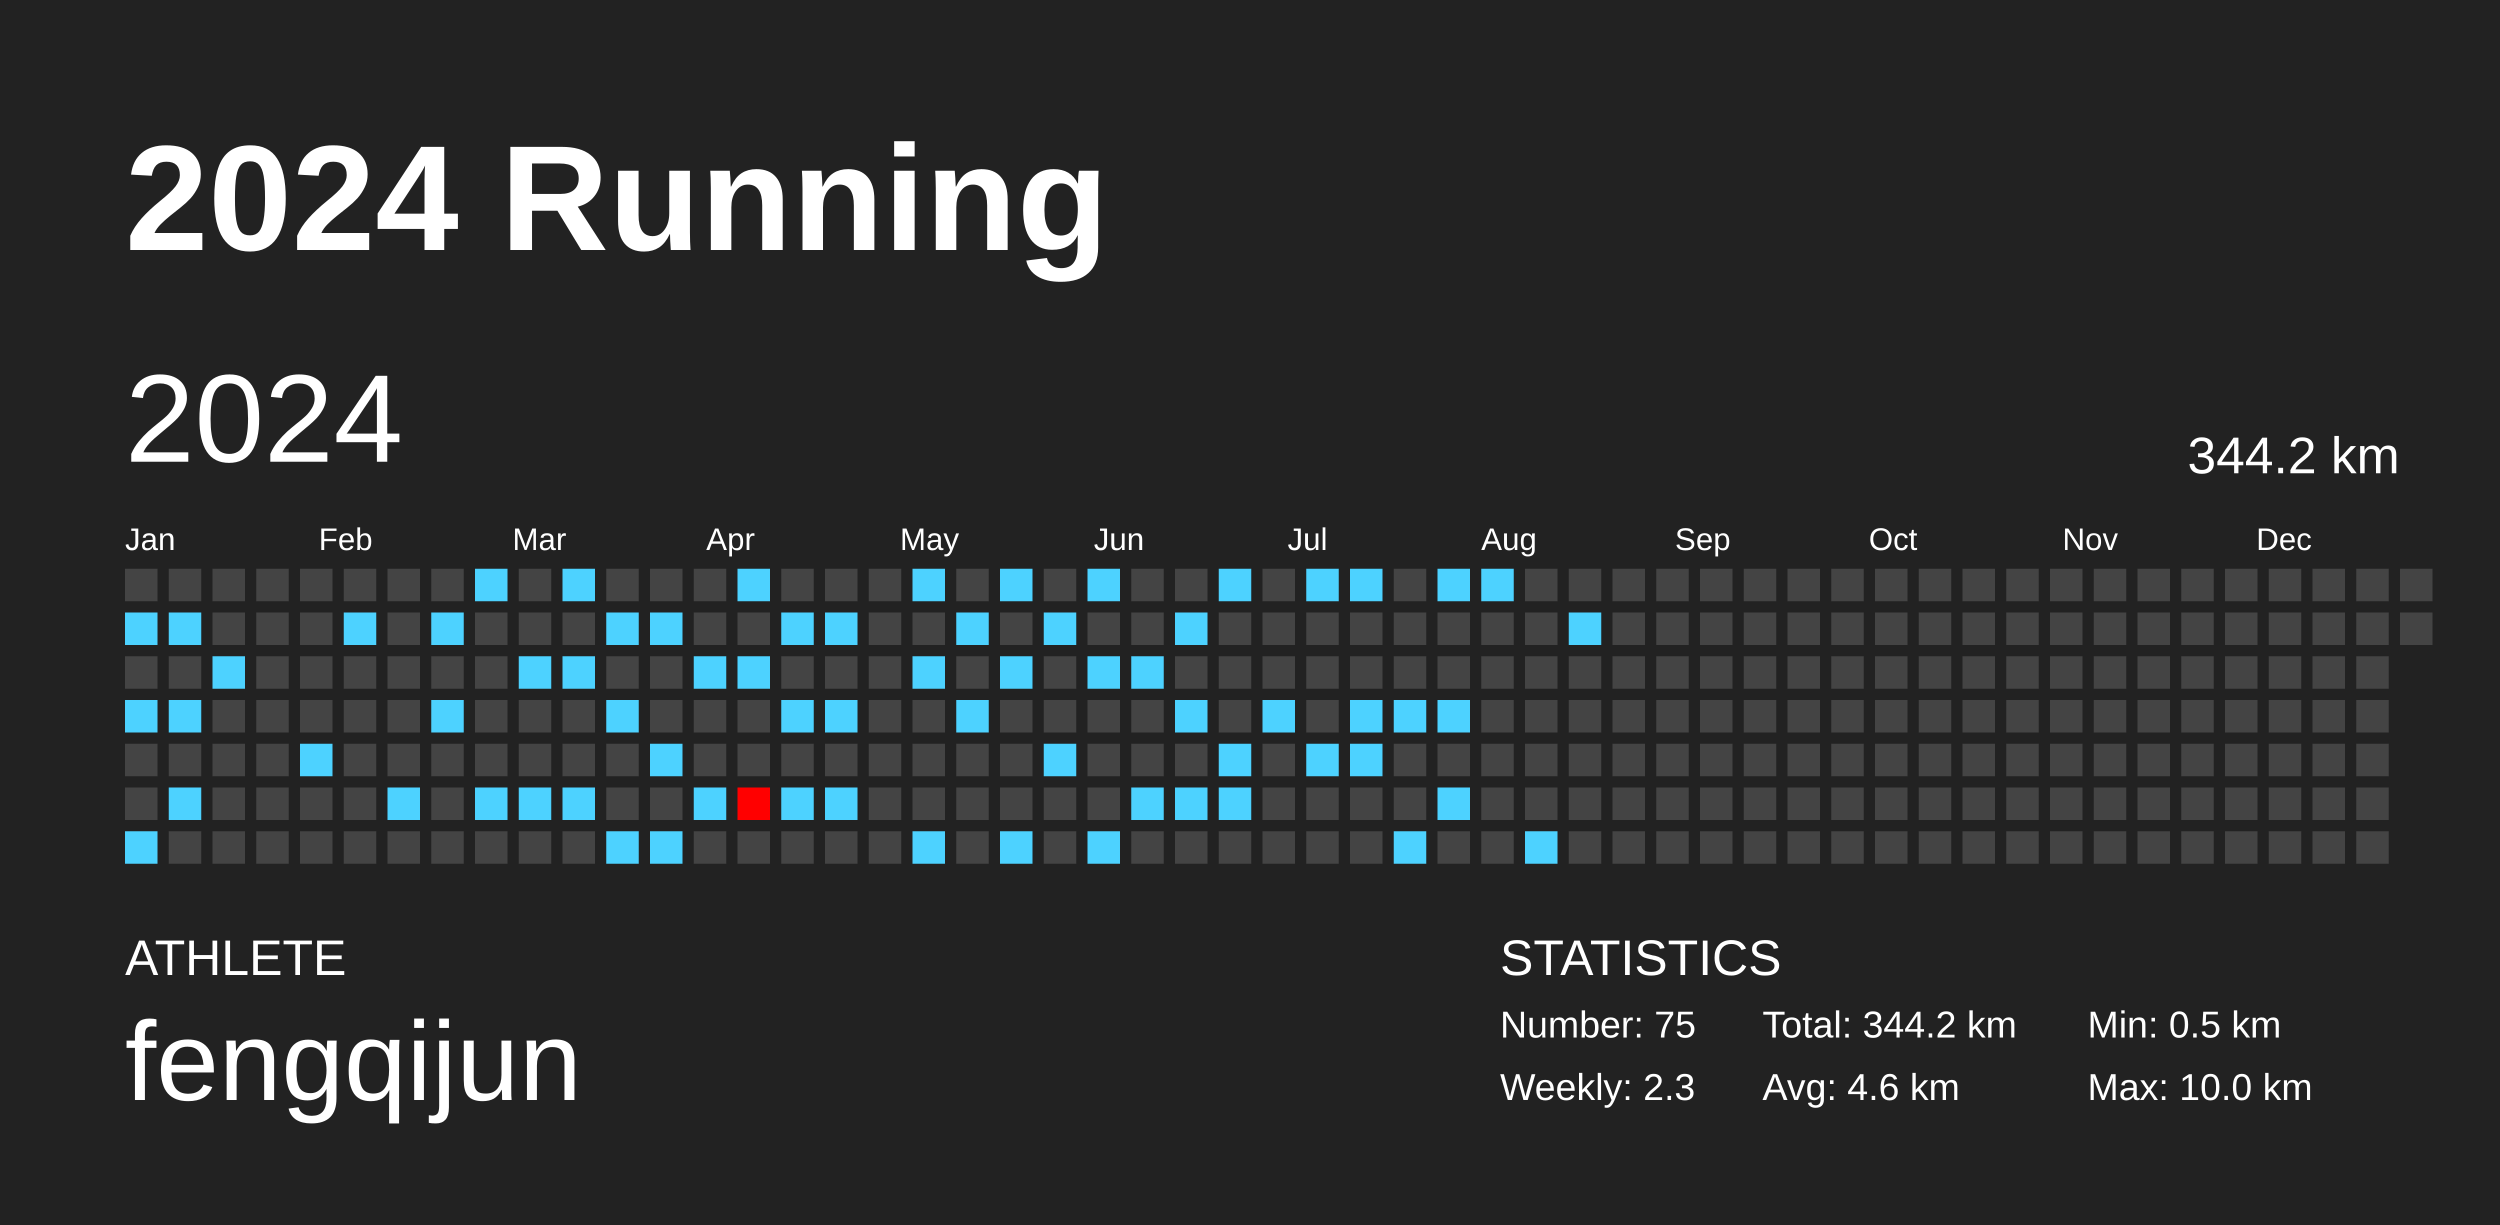
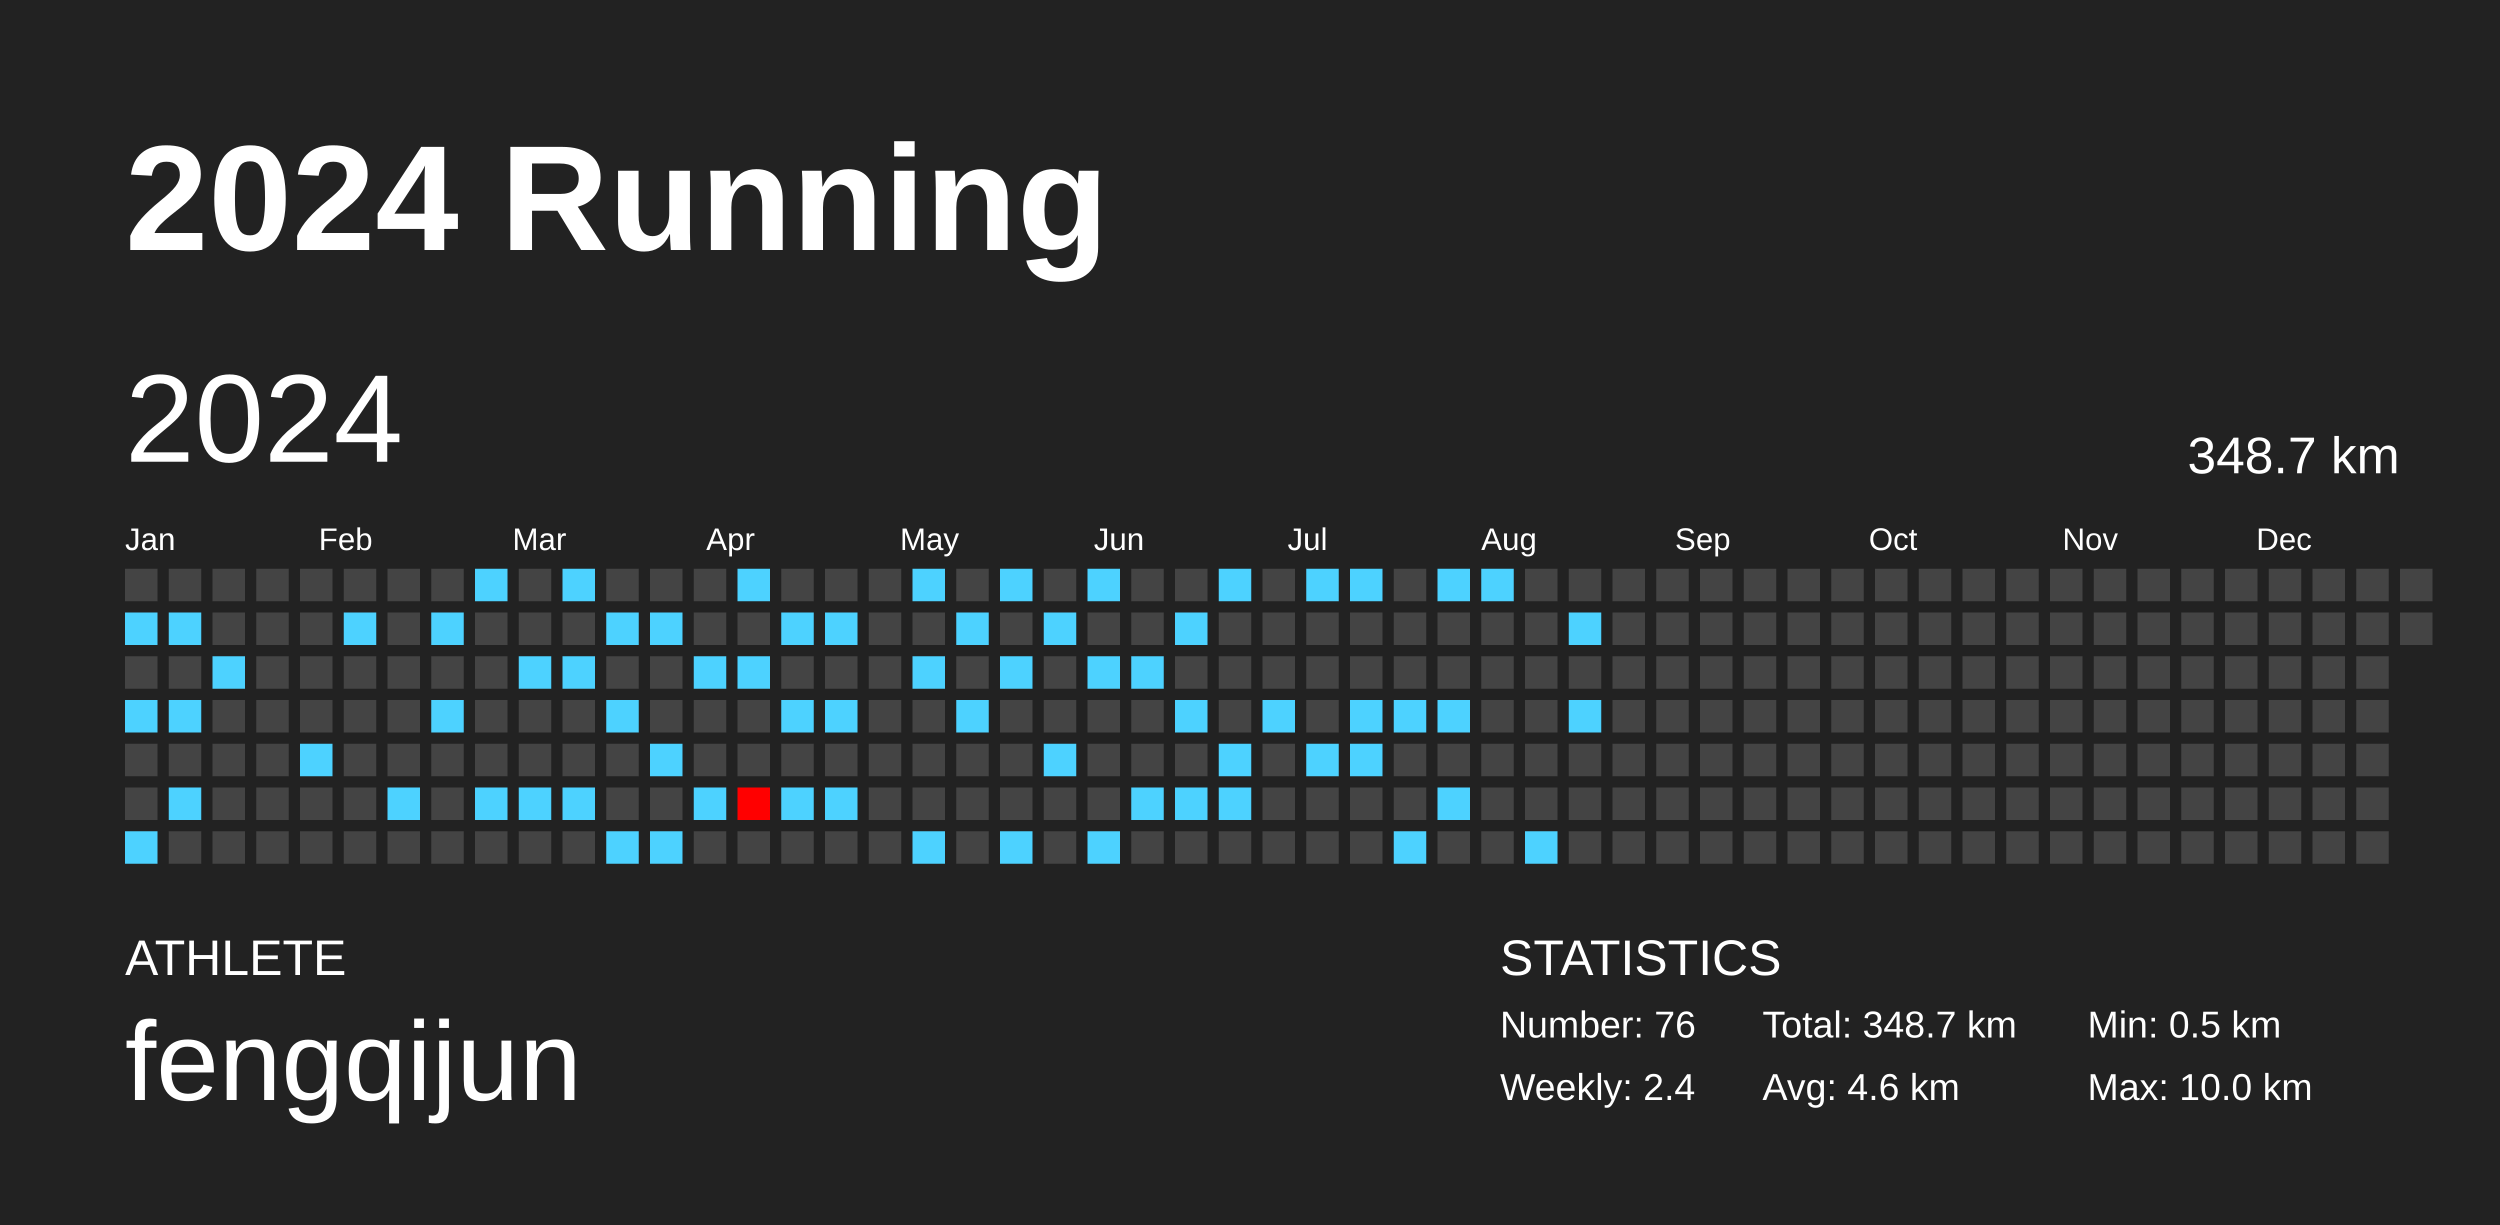
<svg xmlns="http://www.w3.org/2000/svg" baseProfile="full" height="98mm" version="1.1" viewBox="0,0,200,98" width="200mm">
  <defs />
  <rect fill="#222222" height="98" width="200" x="0" y="0" />
  <text fill="#FFFFFF" style="font-size:12px; font-family:Arial; font-weight:bold;" x="10" y="20">2024 Running</text>
  <text fill="#FFFFFF" style="font-size:4px; font-family:Arial" x="10" y="78">ATHLETE</text>
  <text fill="#FFFFFF" style="font-size:9px; font-family:Arial" x="10" y="88">fengqijun</text>
  <text fill="#FFFFFF" style="font-size:4px; font-family:Arial" x="120" y="78">STATISTICS</text>
-   <text fill="#FFFFFF" style="font-size:3px; font-family:Arial" x="120" y="83">Number: 75</text>
-   <text fill="#FFFFFF" style="font-size:3px; font-family:Arial" x="120" y="88">Weekly: 2.3</text>
-   <text fill="#FFFFFF" style="font-size:3px; font-family:Arial" x="141" y="83">Total: 344.2 km</text>
+   <text fill="#FFFFFF" style="font-size:3px; font-family:Arial" x="120" y="83">Number: 76</text>
+   <text fill="#FFFFFF" style="font-size:3px; font-family:Arial" x="120" y="88">Weekly: 2.4</text>
+   <text fill="#FFFFFF" style="font-size:3px; font-family:Arial" x="141" y="83">Total: 348.7 km</text>
  <text fill="#FFFFFF" style="font-size:3px; font-family:Arial" x="141" y="88">Avg: 4.6 km</text>
  <text fill="#FFFFFF" style="font-size:3px; font-family:Arial" x="167" y="83">Min: 0.5 km</text>
  <text fill="#FFFFFF" style="font-size:3px; font-family:Arial" x="167" y="88">Max: 10.0 km</text>
  <text dominant-baseline="hanging" fill="#FFFFFF" style="font-size:10.0px; font-family:Arial;" x="10" y="30">2024</text>
-   <text dominant-baseline="hanging" fill="#FFFFFF" style="font-size:4.125px; font-family:Arial;" x="175" y="35">344.2 km</text>
+   <text dominant-baseline="hanging" fill="#FFFFFF" style="font-size:4.125px; font-family:Arial;" x="175" y="35">348.7 km</text>
  <text fill="#FFFFFF" style="font-size:2.5px; font-family:Arial" x="10.0" y="44">Jan</text>
  <text fill="#FFFFFF" style="font-size:2.5px; font-family:Arial" x="25.5" y="44">Feb</text>
  <text fill="#FFFFFF" style="font-size:2.5px; font-family:Arial" x="41.0" y="44">Mar</text>
  <text fill="#FFFFFF" style="font-size:2.5px; font-family:Arial" x="56.5" y="44">Apr</text>
  <text fill="#FFFFFF" style="font-size:2.5px; font-family:Arial" x="72.0" y="44">May</text>
  <text fill="#FFFFFF" style="font-size:2.5px; font-family:Arial" x="87.5" y="44">Jun</text>
  <text fill="#FFFFFF" style="font-size:2.5px; font-family:Arial" x="103.0" y="44">Jul</text>
  <text fill="#FFFFFF" style="font-size:2.5px; font-family:Arial" x="118.5" y="44">Aug</text>
  <text fill="#FFFFFF" style="font-size:2.5px; font-family:Arial" x="134.0" y="44">Sep</text>
  <text fill="#FFFFFF" style="font-size:2.5px; font-family:Arial" x="149.5" y="44">Oct</text>
  <text fill="#FFFFFF" style="font-size:2.5px; font-family:Arial" x="165.0" y="44">Nov</text>
  <text fill="#FFFFFF" style="font-size:2.5px; font-family:Arial" x="180.5" y="44">Dec</text>
  <rect fill="#444444" height="2.6" width="2.6" x="10.0" y="45.5" />
  <rect fill="#4dd2ff" height="2.6" width="2.6" x="10.0" y="49.0" />
  <rect fill="#444444" height="2.6" width="2.6" x="10.0" y="52.5" />
  <rect fill="#4dd2ff" height="2.6" width="2.6" x="10.0" y="56.0" />
  <rect fill="#444444" height="2.6" width="2.6" x="10.0" y="59.5" />
  <rect fill="#444444" height="2.6" width="2.6" x="10.0" y="63.0" />
  <rect fill="#4dd2ff" height="2.6" width="2.6" x="10.0" y="66.5" />
  <rect fill="#444444" height="2.6" width="2.6" x="13.5" y="45.5" />
  <rect fill="#4dd2ff" height="2.6" width="2.6" x="13.5" y="49.0" />
  <rect fill="#444444" height="2.6" width="2.6" x="13.5" y="52.5" />
  <rect fill="#4dd2ff" height="2.6" width="2.6" x="13.5" y="56.0" />
  <rect fill="#444444" height="2.6" width="2.6" x="13.5" y="59.5" />
  <rect fill="#4dd2ff" height="2.6" width="2.6" x="13.5" y="63.0" />
  <rect fill="#444444" height="2.6" width="2.6" x="13.5" y="66.5" />
  <rect fill="#444444" height="2.6" width="2.6" x="17.0" y="45.5" />
  <rect fill="#444444" height="2.6" width="2.6" x="17.0" y="49.0" />
  <rect fill="#4dd2ff" height="2.6" width="2.6" x="17.0" y="52.5" />
  <rect fill="#444444" height="2.6" width="2.6" x="17.0" y="56.0" />
  <rect fill="#444444" height="2.6" width="2.6" x="17.0" y="59.5" />
  <rect fill="#444444" height="2.6" width="2.6" x="17.0" y="63.0" />
  <rect fill="#444444" height="2.6" width="2.6" x="17.0" y="66.5" />
  <rect fill="#444444" height="2.6" width="2.6" x="20.5" y="45.5" />
  <rect fill="#444444" height="2.6" width="2.6" x="20.5" y="49.0" />
  <rect fill="#444444" height="2.6" width="2.6" x="20.5" y="52.5" />
  <rect fill="#444444" height="2.6" width="2.6" x="20.5" y="56.0" />
  <rect fill="#444444" height="2.6" width="2.6" x="20.5" y="59.5" />
  <rect fill="#444444" height="2.6" width="2.6" x="20.5" y="63.0" />
  <rect fill="#444444" height="2.6" width="2.6" x="20.5" y="66.5" />
  <rect fill="#444444" height="2.6" width="2.6" x="24.0" y="45.5" />
  <rect fill="#444444" height="2.6" width="2.6" x="24.0" y="49.0" />
  <rect fill="#444444" height="2.6" width="2.6" x="24.0" y="52.5" />
  <rect fill="#444444" height="2.6" width="2.6" x="24.0" y="56.0" />
  <rect fill="#4dd2ff" height="2.6" width="2.6" x="24.0" y="59.5" />
  <rect fill="#444444" height="2.6" width="2.6" x="24.0" y="63.0" />
  <rect fill="#444444" height="2.6" width="2.6" x="24.0" y="66.5" />
  <rect fill="#444444" height="2.6" width="2.6" x="27.5" y="45.5" />
  <rect fill="#4dd2ff" height="2.6" width="2.6" x="27.5" y="49.0" />
  <rect fill="#444444" height="2.6" width="2.6" x="27.5" y="52.5" />
  <rect fill="#444444" height="2.6" width="2.6" x="27.5" y="56.0" />
  <rect fill="#444444" height="2.6" width="2.6" x="27.5" y="59.5" />
  <rect fill="#444444" height="2.6" width="2.6" x="27.5" y="63.0" />
  <rect fill="#444444" height="2.6" width="2.6" x="27.5" y="66.5" />
  <rect fill="#444444" height="2.6" width="2.6" x="31.0" y="45.5" />
  <rect fill="#444444" height="2.6" width="2.6" x="31.0" y="49.0" />
  <rect fill="#444444" height="2.6" width="2.6" x="31.0" y="52.5" />
  <rect fill="#444444" height="2.6" width="2.6" x="31.0" y="56.0" />
  <rect fill="#444444" height="2.6" width="2.6" x="31.0" y="59.5" />
  <rect fill="#4dd2ff" height="2.6" width="2.6" x="31.0" y="63.0" />
  <rect fill="#444444" height="2.6" width="2.6" x="31.0" y="66.5" />
  <rect fill="#444444" height="2.6" width="2.6" x="34.5" y="45.5" />
  <rect fill="#4dd2ff" height="2.6" width="2.6" x="34.5" y="49.0" />
  <rect fill="#444444" height="2.6" width="2.6" x="34.5" y="52.5" />
  <rect fill="#4dd2ff" height="2.6" width="2.6" x="34.5" y="56.0" />
  <rect fill="#444444" height="2.6" width="2.6" x="34.5" y="59.5" />
  <rect fill="#444444" height="2.6" width="2.6" x="34.5" y="63.0" />
  <rect fill="#444444" height="2.6" width="2.6" x="34.5" y="66.5" />
  <rect fill="#4dd2ff" height="2.6" width="2.6" x="38.0" y="45.5" />
  <rect fill="#444444" height="2.6" width="2.6" x="38.0" y="49.0" />
  <rect fill="#444444" height="2.6" width="2.6" x="38.0" y="52.5" />
  <rect fill="#444444" height="2.6" width="2.6" x="38.0" y="56.0" />
  <rect fill="#444444" height="2.6" width="2.6" x="38.0" y="59.5" />
  <rect fill="#4dd2ff" height="2.6" width="2.6" x="38.0" y="63.0" />
  <rect fill="#444444" height="2.6" width="2.6" x="38.0" y="66.5" />
  <rect fill="#444444" height="2.6" width="2.6" x="41.5" y="45.5" />
  <rect fill="#444444" height="2.6" width="2.6" x="41.5" y="49.0" />
  <rect fill="#4dd2ff" height="2.6" width="2.6" x="41.5" y="52.5" />
  <rect fill="#444444" height="2.6" width="2.6" x="41.5" y="56.0" />
  <rect fill="#444444" height="2.6" width="2.6" x="41.5" y="59.5" />
  <rect fill="#4dd2ff" height="2.6" width="2.6" x="41.5" y="63.0" />
  <rect fill="#444444" height="2.6" width="2.6" x="41.5" y="66.5" />
  <rect fill="#4dd2ff" height="2.6" width="2.6" x="45.0" y="45.5" />
  <rect fill="#444444" height="2.6" width="2.6" x="45.0" y="49.0" />
  <rect fill="#4dd2ff" height="2.6" width="2.6" x="45.0" y="52.5" />
  <rect fill="#444444" height="2.6" width="2.6" x="45.0" y="56.0" />
  <rect fill="#444444" height="2.6" width="2.6" x="45.0" y="59.5" />
  <rect fill="#4dd2ff" height="2.6" width="2.6" x="45.0" y="63.0" />
  <rect fill="#444444" height="2.6" width="2.6" x="45.0" y="66.5" />
  <rect fill="#444444" height="2.6" width="2.6" x="48.5" y="45.5" />
  <rect fill="#4dd2ff" height="2.6" width="2.6" x="48.5" y="49.0" />
  <rect fill="#444444" height="2.6" width="2.6" x="48.5" y="52.5" />
  <rect fill="#4dd2ff" height="2.6" width="2.6" x="48.5" y="56.0" />
  <rect fill="#444444" height="2.6" width="2.6" x="48.5" y="59.5" />
  <rect fill="#444444" height="2.6" width="2.6" x="48.5" y="63.0" />
  <rect fill="#4dd2ff" height="2.6" width="2.6" x="48.5" y="66.5" />
  <rect fill="#444444" height="2.6" width="2.6" x="52.0" y="45.5" />
  <rect fill="#4dd2ff" height="2.6" width="2.6" x="52.0" y="49.0" />
  <rect fill="#444444" height="2.6" width="2.6" x="52.0" y="52.5" />
  <rect fill="#444444" height="2.6" width="2.6" x="52.0" y="56.0" />
  <rect fill="#4dd2ff" height="2.6" width="2.6" x="52.0" y="59.5" />
  <rect fill="#444444" height="2.6" width="2.6" x="52.0" y="63.0" />
  <rect fill="#4dd2ff" height="2.6" width="2.6" x="52.0" y="66.5" />
  <rect fill="#444444" height="2.6" width="2.6" x="55.5" y="45.5" />
  <rect fill="#444444" height="2.6" width="2.6" x="55.5" y="49.0" />
  <rect fill="#4dd2ff" height="2.6" width="2.6" x="55.5" y="52.5" />
  <rect fill="#444444" height="2.6" width="2.6" x="55.5" y="56.0" />
  <rect fill="#444444" height="2.6" width="2.6" x="55.5" y="59.5" />
  <rect fill="#4dd2ff" height="2.6" width="2.6" x="55.5" y="63.0" />
  <rect fill="#444444" height="2.6" width="2.6" x="55.5" y="66.5" />
  <rect fill="#4dd2ff" height="2.6" width="2.6" x="59.0" y="45.5" />
  <rect fill="#444444" height="2.6" width="2.6" x="59.0" y="49.0" />
  <rect fill="#4dd2ff" height="2.6" width="2.6" x="59.0" y="52.5" />
  <rect fill="#444444" height="2.6" width="2.6" x="59.0" y="56.0" />
  <rect fill="#444444" height="2.6" width="2.6" x="59.0" y="59.5" />
  <rect fill="#ff0000" height="2.6" width="2.6" x="59.0" y="63.0" />
  <rect fill="#444444" height="2.6" width="2.6" x="59.0" y="66.5" />
  <rect fill="#444444" height="2.6" width="2.6" x="62.5" y="45.5" />
  <rect fill="#4dd2ff" height="2.6" width="2.6" x="62.5" y="49.0" />
  <rect fill="#444444" height="2.6" width="2.6" x="62.5" y="52.5" />
  <rect fill="#4dd2ff" height="2.6" width="2.6" x="62.5" y="56.0" />
  <rect fill="#444444" height="2.6" width="2.6" x="62.5" y="59.5" />
  <rect fill="#4dd2ff" height="2.6" width="2.6" x="62.5" y="63.0" />
  <rect fill="#444444" height="2.6" width="2.6" x="62.5" y="66.5" />
  <rect fill="#444444" height="2.6" width="2.6" x="66.0" y="45.5" />
  <rect fill="#4dd2ff" height="2.6" width="2.6" x="66.0" y="49.0" />
  <rect fill="#444444" height="2.6" width="2.6" x="66.0" y="52.5" />
  <rect fill="#4dd2ff" height="2.6" width="2.6" x="66.0" y="56.0" />
  <rect fill="#444444" height="2.6" width="2.6" x="66.0" y="59.5" />
  <rect fill="#4dd2ff" height="2.6" width="2.6" x="66.0" y="63.0" />
  <rect fill="#444444" height="2.6" width="2.6" x="66.0" y="66.5" />
  <rect fill="#444444" height="2.6" width="2.6" x="69.5" y="45.5" />
  <rect fill="#444444" height="2.6" width="2.6" x="69.5" y="49.0" />
  <rect fill="#444444" height="2.6" width="2.6" x="69.5" y="52.5" />
  <rect fill="#444444" height="2.6" width="2.6" x="69.5" y="56.0" />
  <rect fill="#444444" height="2.6" width="2.6" x="69.5" y="59.5" />
  <rect fill="#444444" height="2.6" width="2.6" x="69.5" y="63.0" />
  <rect fill="#444444" height="2.6" width="2.6" x="69.5" y="66.5" />
  <rect fill="#4dd2ff" height="2.6" width="2.6" x="73.0" y="45.5" />
  <rect fill="#444444" height="2.6" width="2.6" x="73.0" y="49.0" />
  <rect fill="#4dd2ff" height="2.6" width="2.6" x="73.0" y="52.5" />
  <rect fill="#444444" height="2.6" width="2.6" x="73.0" y="56.0" />
  <rect fill="#444444" height="2.6" width="2.6" x="73.0" y="59.5" />
  <rect fill="#444444" height="2.6" width="2.6" x="73.0" y="63.0" />
  <rect fill="#4dd2ff" height="2.6" width="2.6" x="73.0" y="66.5" />
  <rect fill="#444444" height="2.6" width="2.6" x="76.5" y="45.5" />
  <rect fill="#4dd2ff" height="2.6" width="2.6" x="76.5" y="49.0" />
  <rect fill="#444444" height="2.6" width="2.6" x="76.5" y="52.5" />
  <rect fill="#4dd2ff" height="2.6" width="2.6" x="76.5" y="56.0" />
  <rect fill="#444444" height="2.6" width="2.6" x="76.5" y="59.5" />
  <rect fill="#444444" height="2.6" width="2.6" x="76.5" y="63.0" />
  <rect fill="#444444" height="2.6" width="2.6" x="76.5" y="66.5" />
  <rect fill="#4dd2ff" height="2.6" width="2.6" x="80.0" y="45.5" />
  <rect fill="#444444" height="2.6" width="2.6" x="80.0" y="49.0" />
  <rect fill="#4dd2ff" height="2.6" width="2.6" x="80.0" y="52.5" />
  <rect fill="#444444" height="2.6" width="2.6" x="80.0" y="56.0" />
  <rect fill="#444444" height="2.6" width="2.6" x="80.0" y="59.5" />
  <rect fill="#444444" height="2.6" width="2.6" x="80.0" y="63.0" />
  <rect fill="#4dd2ff" height="2.6" width="2.6" x="80.0" y="66.5" />
  <rect fill="#444444" height="2.6" width="2.6" x="83.5" y="45.5" />
  <rect fill="#4dd2ff" height="2.6" width="2.6" x="83.5" y="49.0" />
  <rect fill="#444444" height="2.6" width="2.6" x="83.5" y="52.5" />
  <rect fill="#444444" height="2.6" width="2.6" x="83.5" y="56.0" />
  <rect fill="#4dd2ff" height="2.6" width="2.6" x="83.5" y="59.5" />
  <rect fill="#444444" height="2.6" width="2.6" x="83.5" y="63.0" />
  <rect fill="#444444" height="2.6" width="2.6" x="83.5" y="66.5" />
  <rect fill="#4dd2ff" height="2.6" width="2.6" x="87.0" y="45.5" />
  <rect fill="#444444" height="2.6" width="2.6" x="87.0" y="49.0" />
  <rect fill="#4dd2ff" height="2.6" width="2.6" x="87.0" y="52.5" />
  <rect fill="#444444" height="2.6" width="2.6" x="87.0" y="56.0" />
  <rect fill="#444444" height="2.6" width="2.6" x="87.0" y="59.5" />
  <rect fill="#444444" height="2.6" width="2.6" x="87.0" y="63.0" />
  <rect fill="#4dd2ff" height="2.6" width="2.6" x="87.0" y="66.5" />
  <rect fill="#444444" height="2.6" width="2.6" x="90.5" y="45.5" />
  <rect fill="#444444" height="2.6" width="2.6" x="90.5" y="49.0" />
  <rect fill="#4dd2ff" height="2.6" width="2.6" x="90.5" y="52.5" />
  <rect fill="#444444" height="2.6" width="2.6" x="90.5" y="56.0" />
  <rect fill="#444444" height="2.6" width="2.6" x="90.5" y="59.5" />
  <rect fill="#4dd2ff" height="2.6" width="2.6" x="90.5" y="63.0" />
  <rect fill="#444444" height="2.6" width="2.6" x="90.5" y="66.5" />
  <rect fill="#444444" height="2.6" width="2.6" x="94.0" y="45.5" />
  <rect fill="#4dd2ff" height="2.6" width="2.6" x="94.0" y="49.0" />
  <rect fill="#444444" height="2.6" width="2.6" x="94.0" y="52.5" />
  <rect fill="#4dd2ff" height="2.6" width="2.6" x="94.0" y="56.0" />
  <rect fill="#444444" height="2.6" width="2.6" x="94.0" y="59.5" />
  <rect fill="#4dd2ff" height="2.6" width="2.6" x="94.0" y="63.0" />
  <rect fill="#444444" height="2.6" width="2.6" x="94.0" y="66.5" />
  <rect fill="#4dd2ff" height="2.6" width="2.6" x="97.5" y="45.5" />
  <rect fill="#444444" height="2.6" width="2.6" x="97.5" y="49.0" />
  <rect fill="#444444" height="2.6" width="2.6" x="97.5" y="52.5" />
  <rect fill="#444444" height="2.6" width="2.6" x="97.5" y="56.0" />
  <rect fill="#4dd2ff" height="2.6" width="2.6" x="97.5" y="59.5" />
  <rect fill="#4dd2ff" height="2.6" width="2.6" x="97.5" y="63.0" />
  <rect fill="#444444" height="2.6" width="2.6" x="97.5" y="66.5" />
  <rect fill="#444444" height="2.6" width="2.6" x="101.0" y="45.5" />
  <rect fill="#444444" height="2.6" width="2.6" x="101.0" y="49.0" />
  <rect fill="#444444" height="2.6" width="2.6" x="101.0" y="52.5" />
  <rect fill="#4dd2ff" height="2.6" width="2.6" x="101.0" y="56.0" />
  <rect fill="#444444" height="2.6" width="2.6" x="101.0" y="59.5" />
  <rect fill="#444444" height="2.6" width="2.6" x="101.0" y="63.0" />
  <rect fill="#444444" height="2.6" width="2.6" x="101.0" y="66.5" />
  <rect fill="#4dd2ff" height="2.6" width="2.6" x="104.5" y="45.5" />
  <rect fill="#444444" height="2.6" width="2.6" x="104.5" y="49.0" />
  <rect fill="#444444" height="2.6" width="2.6" x="104.5" y="52.5" />
  <rect fill="#444444" height="2.6" width="2.6" x="104.5" y="56.0" />
  <rect fill="#4dd2ff" height="2.6" width="2.6" x="104.5" y="59.5" />
  <rect fill="#444444" height="2.6" width="2.6" x="104.5" y="63.0" />
  <rect fill="#444444" height="2.6" width="2.6" x="104.5" y="66.5" />
  <rect fill="#4dd2ff" height="2.6" width="2.6" x="108.0" y="45.5" />
  <rect fill="#444444" height="2.6" width="2.6" x="108.0" y="49.0" />
  <rect fill="#444444" height="2.6" width="2.6" x="108.0" y="52.5" />
  <rect fill="#4dd2ff" height="2.6" width="2.6" x="108.0" y="56.0" />
  <rect fill="#4dd2ff" height="2.6" width="2.6" x="108.0" y="59.5" />
  <rect fill="#444444" height="2.6" width="2.6" x="108.0" y="63.0" />
  <rect fill="#444444" height="2.6" width="2.6" x="108.0" y="66.5" />
  <rect fill="#444444" height="2.6" width="2.6" x="111.5" y="45.5" />
  <rect fill="#444444" height="2.6" width="2.6" x="111.5" y="49.0" />
  <rect fill="#444444" height="2.6" width="2.6" x="111.5" y="52.5" />
  <rect fill="#4dd2ff" height="2.6" width="2.6" x="111.5" y="56.0" />
  <rect fill="#444444" height="2.6" width="2.6" x="111.5" y="59.5" />
  <rect fill="#444444" height="2.6" width="2.6" x="111.5" y="63.0" />
  <rect fill="#4dd2ff" height="2.6" width="2.6" x="111.5" y="66.5" />
  <rect fill="#4dd2ff" height="2.6" width="2.6" x="115.0" y="45.5" />
  <rect fill="#444444" height="2.6" width="2.6" x="115.0" y="49.0" />
  <rect fill="#444444" height="2.6" width="2.6" x="115.0" y="52.5" />
  <rect fill="#4dd2ff" height="2.6" width="2.6" x="115.0" y="56.0" />
  <rect fill="#444444" height="2.6" width="2.6" x="115.0" y="59.5" />
  <rect fill="#4dd2ff" height="2.6" width="2.6" x="115.0" y="63.0" />
  <rect fill="#444444" height="2.6" width="2.6" x="115.0" y="66.5" />
  <rect fill="#4dd2ff" height="2.6" width="2.6" x="118.5" y="45.5" />
  <rect fill="#444444" height="2.6" width="2.6" x="118.5" y="49.0" />
  <rect fill="#444444" height="2.6" width="2.6" x="118.5" y="52.5" />
  <rect fill="#444444" height="2.6" width="2.6" x="118.5" y="56.0" />
  <rect fill="#444444" height="2.6" width="2.6" x="118.5" y="59.5" />
  <rect fill="#444444" height="2.6" width="2.6" x="118.5" y="63.0" />
  <rect fill="#444444" height="2.6" width="2.6" x="118.5" y="66.5" />
  <rect fill="#444444" height="2.6" width="2.6" x="122.0" y="45.5" />
  <rect fill="#444444" height="2.6" width="2.6" x="122.0" y="49.0" />
  <rect fill="#444444" height="2.6" width="2.6" x="122.0" y="52.5" />
  <rect fill="#444444" height="2.6" width="2.6" x="122.0" y="56.0" />
  <rect fill="#444444" height="2.6" width="2.6" x="122.0" y="59.5" />
  <rect fill="#444444" height="2.6" width="2.6" x="122.0" y="63.0" />
  <rect fill="#4dd2ff" height="2.6" width="2.6" x="122.0" y="66.5" />
  <rect fill="#444444" height="2.6" width="2.6" x="125.5" y="45.5" />
  <rect fill="#4dd2ff" height="2.6" width="2.6" x="125.5" y="49.0" />
  <rect fill="#444444" height="2.6" width="2.6" x="125.5" y="52.5" />
-   <rect fill="#444444" height="2.6" width="2.6" x="125.5" y="56.0" />
+   <rect fill="#4dd2ff" height="2.6" width="2.6" x="125.5" y="56.0" />
  <rect fill="#444444" height="2.6" width="2.6" x="125.5" y="59.5" />
  <rect fill="#444444" height="2.6" width="2.6" x="125.5" y="63.0" />
  <rect fill="#444444" height="2.6" width="2.6" x="125.5" y="66.5" />
  <rect fill="#444444" height="2.6" width="2.6" x="129.0" y="45.5" />
  <rect fill="#444444" height="2.6" width="2.6" x="129.0" y="49.0" />
  <rect fill="#444444" height="2.6" width="2.6" x="129.0" y="52.5" />
  <rect fill="#444444" height="2.6" width="2.6" x="129.0" y="56.0" />
  <rect fill="#444444" height="2.6" width="2.6" x="129.0" y="59.5" />
  <rect fill="#444444" height="2.6" width="2.6" x="129.0" y="63.0" />
  <rect fill="#444444" height="2.6" width="2.6" x="129.0" y="66.5" />
  <rect fill="#444444" height="2.6" width="2.6" x="132.5" y="45.5" />
  <rect fill="#444444" height="2.6" width="2.6" x="132.5" y="49.0" />
  <rect fill="#444444" height="2.6" width="2.6" x="132.5" y="52.5" />
  <rect fill="#444444" height="2.6" width="2.6" x="132.5" y="56.0" />
  <rect fill="#444444" height="2.6" width="2.6" x="132.5" y="59.5" />
  <rect fill="#444444" height="2.6" width="2.6" x="132.5" y="63.0" />
  <rect fill="#444444" height="2.6" width="2.6" x="132.5" y="66.5" />
  <rect fill="#444444" height="2.6" width="2.6" x="136.0" y="45.5" />
  <rect fill="#444444" height="2.6" width="2.6" x="136.0" y="49.0" />
  <rect fill="#444444" height="2.6" width="2.6" x="136.0" y="52.5" />
  <rect fill="#444444" height="2.6" width="2.6" x="136.0" y="56.0" />
  <rect fill="#444444" height="2.6" width="2.6" x="136.0" y="59.5" />
  <rect fill="#444444" height="2.6" width="2.6" x="136.0" y="63.0" />
  <rect fill="#444444" height="2.6" width="2.6" x="136.0" y="66.5" />
  <rect fill="#444444" height="2.6" width="2.6" x="139.5" y="45.5" />
  <rect fill="#444444" height="2.6" width="2.6" x="139.5" y="49.0" />
  <rect fill="#444444" height="2.6" width="2.6" x="139.5" y="52.5" />
  <rect fill="#444444" height="2.6" width="2.6" x="139.5" y="56.0" />
  <rect fill="#444444" height="2.6" width="2.6" x="139.5" y="59.5" />
  <rect fill="#444444" height="2.6" width="2.6" x="139.5" y="63.0" />
  <rect fill="#444444" height="2.6" width="2.6" x="139.5" y="66.5" />
  <rect fill="#444444" height="2.6" width="2.6" x="143.0" y="45.5" />
  <rect fill="#444444" height="2.6" width="2.6" x="143.0" y="49.0" />
  <rect fill="#444444" height="2.6" width="2.6" x="143.0" y="52.5" />
  <rect fill="#444444" height="2.6" width="2.6" x="143.0" y="56.0" />
  <rect fill="#444444" height="2.6" width="2.6" x="143.0" y="59.5" />
  <rect fill="#444444" height="2.6" width="2.6" x="143.0" y="63.0" />
  <rect fill="#444444" height="2.6" width="2.6" x="143.0" y="66.5" />
  <rect fill="#444444" height="2.6" width="2.6" x="146.5" y="45.5" />
  <rect fill="#444444" height="2.6" width="2.6" x="146.5" y="49.0" />
  <rect fill="#444444" height="2.6" width="2.6" x="146.5" y="52.5" />
  <rect fill="#444444" height="2.6" width="2.6" x="146.5" y="56.0" />
  <rect fill="#444444" height="2.6" width="2.6" x="146.5" y="59.5" />
  <rect fill="#444444" height="2.6" width="2.6" x="146.5" y="63.0" />
  <rect fill="#444444" height="2.6" width="2.6" x="146.5" y="66.5" />
  <rect fill="#444444" height="2.6" width="2.6" x="150.0" y="45.5" />
  <rect fill="#444444" height="2.6" width="2.6" x="150.0" y="49.0" />
  <rect fill="#444444" height="2.6" width="2.6" x="150.0" y="52.5" />
  <rect fill="#444444" height="2.6" width="2.6" x="150.0" y="56.0" />
  <rect fill="#444444" height="2.6" width="2.6" x="150.0" y="59.5" />
  <rect fill="#444444" height="2.6" width="2.6" x="150.0" y="63.0" />
  <rect fill="#444444" height="2.6" width="2.6" x="150.0" y="66.5" />
  <rect fill="#444444" height="2.6" width="2.6" x="153.5" y="45.5" />
  <rect fill="#444444" height="2.6" width="2.6" x="153.5" y="49.0" />
  <rect fill="#444444" height="2.6" width="2.6" x="153.5" y="52.5" />
  <rect fill="#444444" height="2.6" width="2.6" x="153.5" y="56.0" />
  <rect fill="#444444" height="2.6" width="2.6" x="153.5" y="59.5" />
  <rect fill="#444444" height="2.6" width="2.6" x="153.5" y="63.0" />
  <rect fill="#444444" height="2.6" width="2.6" x="153.5" y="66.5" />
  <rect fill="#444444" height="2.6" width="2.6" x="157.0" y="45.5" />
  <rect fill="#444444" height="2.6" width="2.6" x="157.0" y="49.0" />
  <rect fill="#444444" height="2.6" width="2.6" x="157.0" y="52.5" />
  <rect fill="#444444" height="2.6" width="2.6" x="157.0" y="56.0" />
  <rect fill="#444444" height="2.6" width="2.6" x="157.0" y="59.5" />
  <rect fill="#444444" height="2.6" width="2.6" x="157.0" y="63.0" />
  <rect fill="#444444" height="2.6" width="2.6" x="157.0" y="66.5" />
  <rect fill="#444444" height="2.6" width="2.6" x="160.5" y="45.5" />
  <rect fill="#444444" height="2.6" width="2.6" x="160.5" y="49.0" />
  <rect fill="#444444" height="2.6" width="2.6" x="160.5" y="52.5" />
  <rect fill="#444444" height="2.6" width="2.6" x="160.5" y="56.0" />
  <rect fill="#444444" height="2.6" width="2.6" x="160.5" y="59.5" />
  <rect fill="#444444" height="2.6" width="2.6" x="160.5" y="63.0" />
  <rect fill="#444444" height="2.6" width="2.6" x="160.5" y="66.5" />
  <rect fill="#444444" height="2.6" width="2.6" x="164.0" y="45.5" />
  <rect fill="#444444" height="2.6" width="2.6" x="164.0" y="49.0" />
  <rect fill="#444444" height="2.6" width="2.6" x="164.0" y="52.5" />
  <rect fill="#444444" height="2.6" width="2.6" x="164.0" y="56.0" />
  <rect fill="#444444" height="2.6" width="2.6" x="164.0" y="59.5" />
  <rect fill="#444444" height="2.6" width="2.6" x="164.0" y="63.0" />
  <rect fill="#444444" height="2.6" width="2.6" x="164.0" y="66.5" />
  <rect fill="#444444" height="2.6" width="2.6" x="167.5" y="45.5" />
  <rect fill="#444444" height="2.6" width="2.6" x="167.5" y="49.0" />
  <rect fill="#444444" height="2.6" width="2.6" x="167.5" y="52.5" />
  <rect fill="#444444" height="2.6" width="2.6" x="167.5" y="56.0" />
  <rect fill="#444444" height="2.6" width="2.6" x="167.5" y="59.5" />
  <rect fill="#444444" height="2.6" width="2.6" x="167.5" y="63.0" />
  <rect fill="#444444" height="2.6" width="2.6" x="167.5" y="66.5" />
  <rect fill="#444444" height="2.6" width="2.6" x="171.0" y="45.5" />
  <rect fill="#444444" height="2.6" width="2.6" x="171.0" y="49.0" />
  <rect fill="#444444" height="2.6" width="2.6" x="171.0" y="52.5" />
  <rect fill="#444444" height="2.6" width="2.6" x="171.0" y="56.0" />
  <rect fill="#444444" height="2.6" width="2.6" x="171.0" y="59.5" />
  <rect fill="#444444" height="2.6" width="2.6" x="171.0" y="63.0" />
  <rect fill="#444444" height="2.6" width="2.6" x="171.0" y="66.5" />
  <rect fill="#444444" height="2.6" width="2.6" x="174.5" y="45.5" />
  <rect fill="#444444" height="2.6" width="2.6" x="174.5" y="49.0" />
  <rect fill="#444444" height="2.6" width="2.6" x="174.5" y="52.5" />
  <rect fill="#444444" height="2.6" width="2.6" x="174.5" y="56.0" />
  <rect fill="#444444" height="2.6" width="2.6" x="174.5" y="59.5" />
  <rect fill="#444444" height="2.6" width="2.6" x="174.5" y="63.0" />
  <rect fill="#444444" height="2.6" width="2.6" x="174.5" y="66.5" />
  <rect fill="#444444" height="2.6" width="2.6" x="178.0" y="45.5" />
  <rect fill="#444444" height="2.6" width="2.6" x="178.0" y="49.0" />
  <rect fill="#444444" height="2.6" width="2.6" x="178.0" y="52.5" />
  <rect fill="#444444" height="2.6" width="2.6" x="178.0" y="56.0" />
  <rect fill="#444444" height="2.6" width="2.6" x="178.0" y="59.5" />
  <rect fill="#444444" height="2.6" width="2.6" x="178.0" y="63.0" />
  <rect fill="#444444" height="2.6" width="2.6" x="178.0" y="66.5" />
  <rect fill="#444444" height="2.6" width="2.6" x="181.5" y="45.5" />
  <rect fill="#444444" height="2.6" width="2.6" x="181.5" y="49.0" />
  <rect fill="#444444" height="2.6" width="2.6" x="181.5" y="52.5" />
  <rect fill="#444444" height="2.6" width="2.6" x="181.5" y="56.0" />
  <rect fill="#444444" height="2.6" width="2.6" x="181.5" y="59.5" />
  <rect fill="#444444" height="2.6" width="2.6" x="181.5" y="63.0" />
  <rect fill="#444444" height="2.6" width="2.6" x="181.5" y="66.5" />
  <rect fill="#444444" height="2.6" width="2.6" x="185.0" y="45.5" />
  <rect fill="#444444" height="2.6" width="2.6" x="185.0" y="49.0" />
  <rect fill="#444444" height="2.6" width="2.6" x="185.0" y="52.5" />
  <rect fill="#444444" height="2.6" width="2.6" x="185.0" y="56.0" />
  <rect fill="#444444" height="2.6" width="2.6" x="185.0" y="59.5" />
  <rect fill="#444444" height="2.6" width="2.6" x="185.0" y="63.0" />
  <rect fill="#444444" height="2.6" width="2.6" x="185.0" y="66.5" />
  <rect fill="#444444" height="2.6" width="2.6" x="188.5" y="45.5" />
  <rect fill="#444444" height="2.6" width="2.6" x="188.5" y="49.0" />
  <rect fill="#444444" height="2.6" width="2.6" x="188.5" y="52.5" />
  <rect fill="#444444" height="2.6" width="2.6" x="188.5" y="56.0" />
  <rect fill="#444444" height="2.6" width="2.6" x="188.5" y="59.5" />
  <rect fill="#444444" height="2.6" width="2.6" x="188.5" y="63.0" />
  <rect fill="#444444" height="2.6" width="2.6" x="188.5" y="66.5" />
  <rect fill="#444444" height="2.6" width="2.6" x="192.0" y="45.5" />
  <rect fill="#444444" height="2.6" width="2.6" x="192.0" y="49.0" />
</svg>
